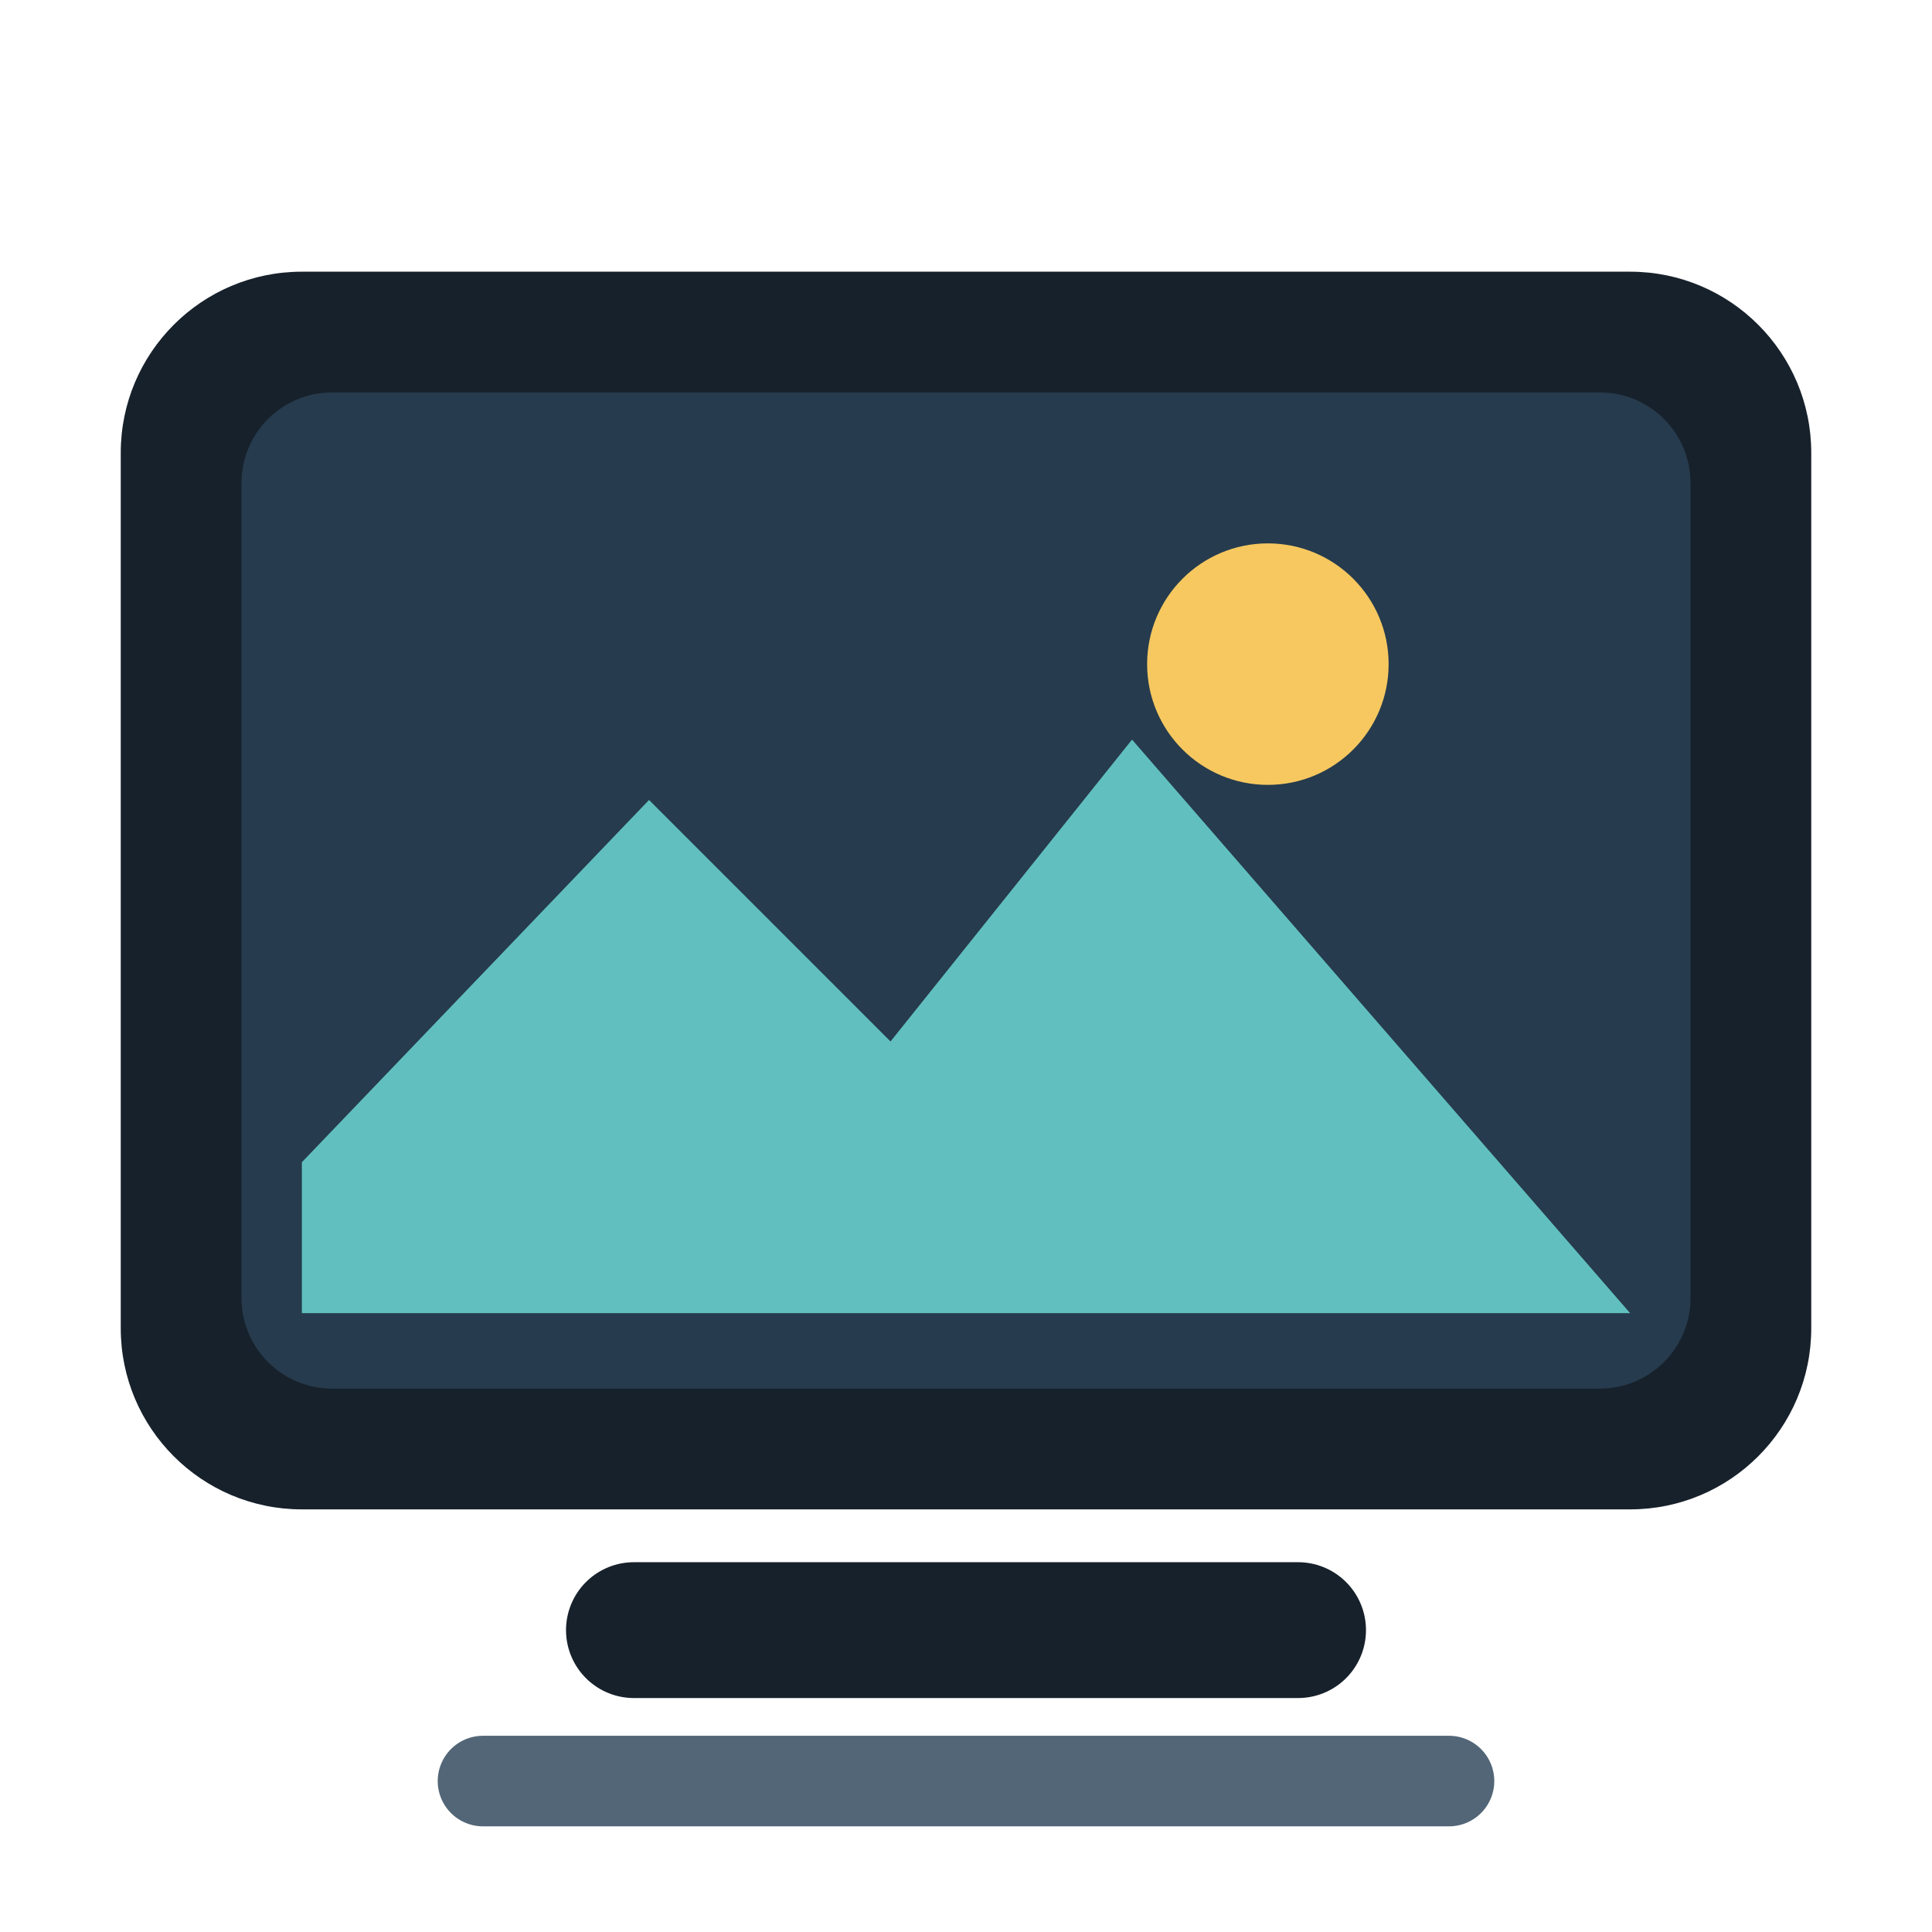
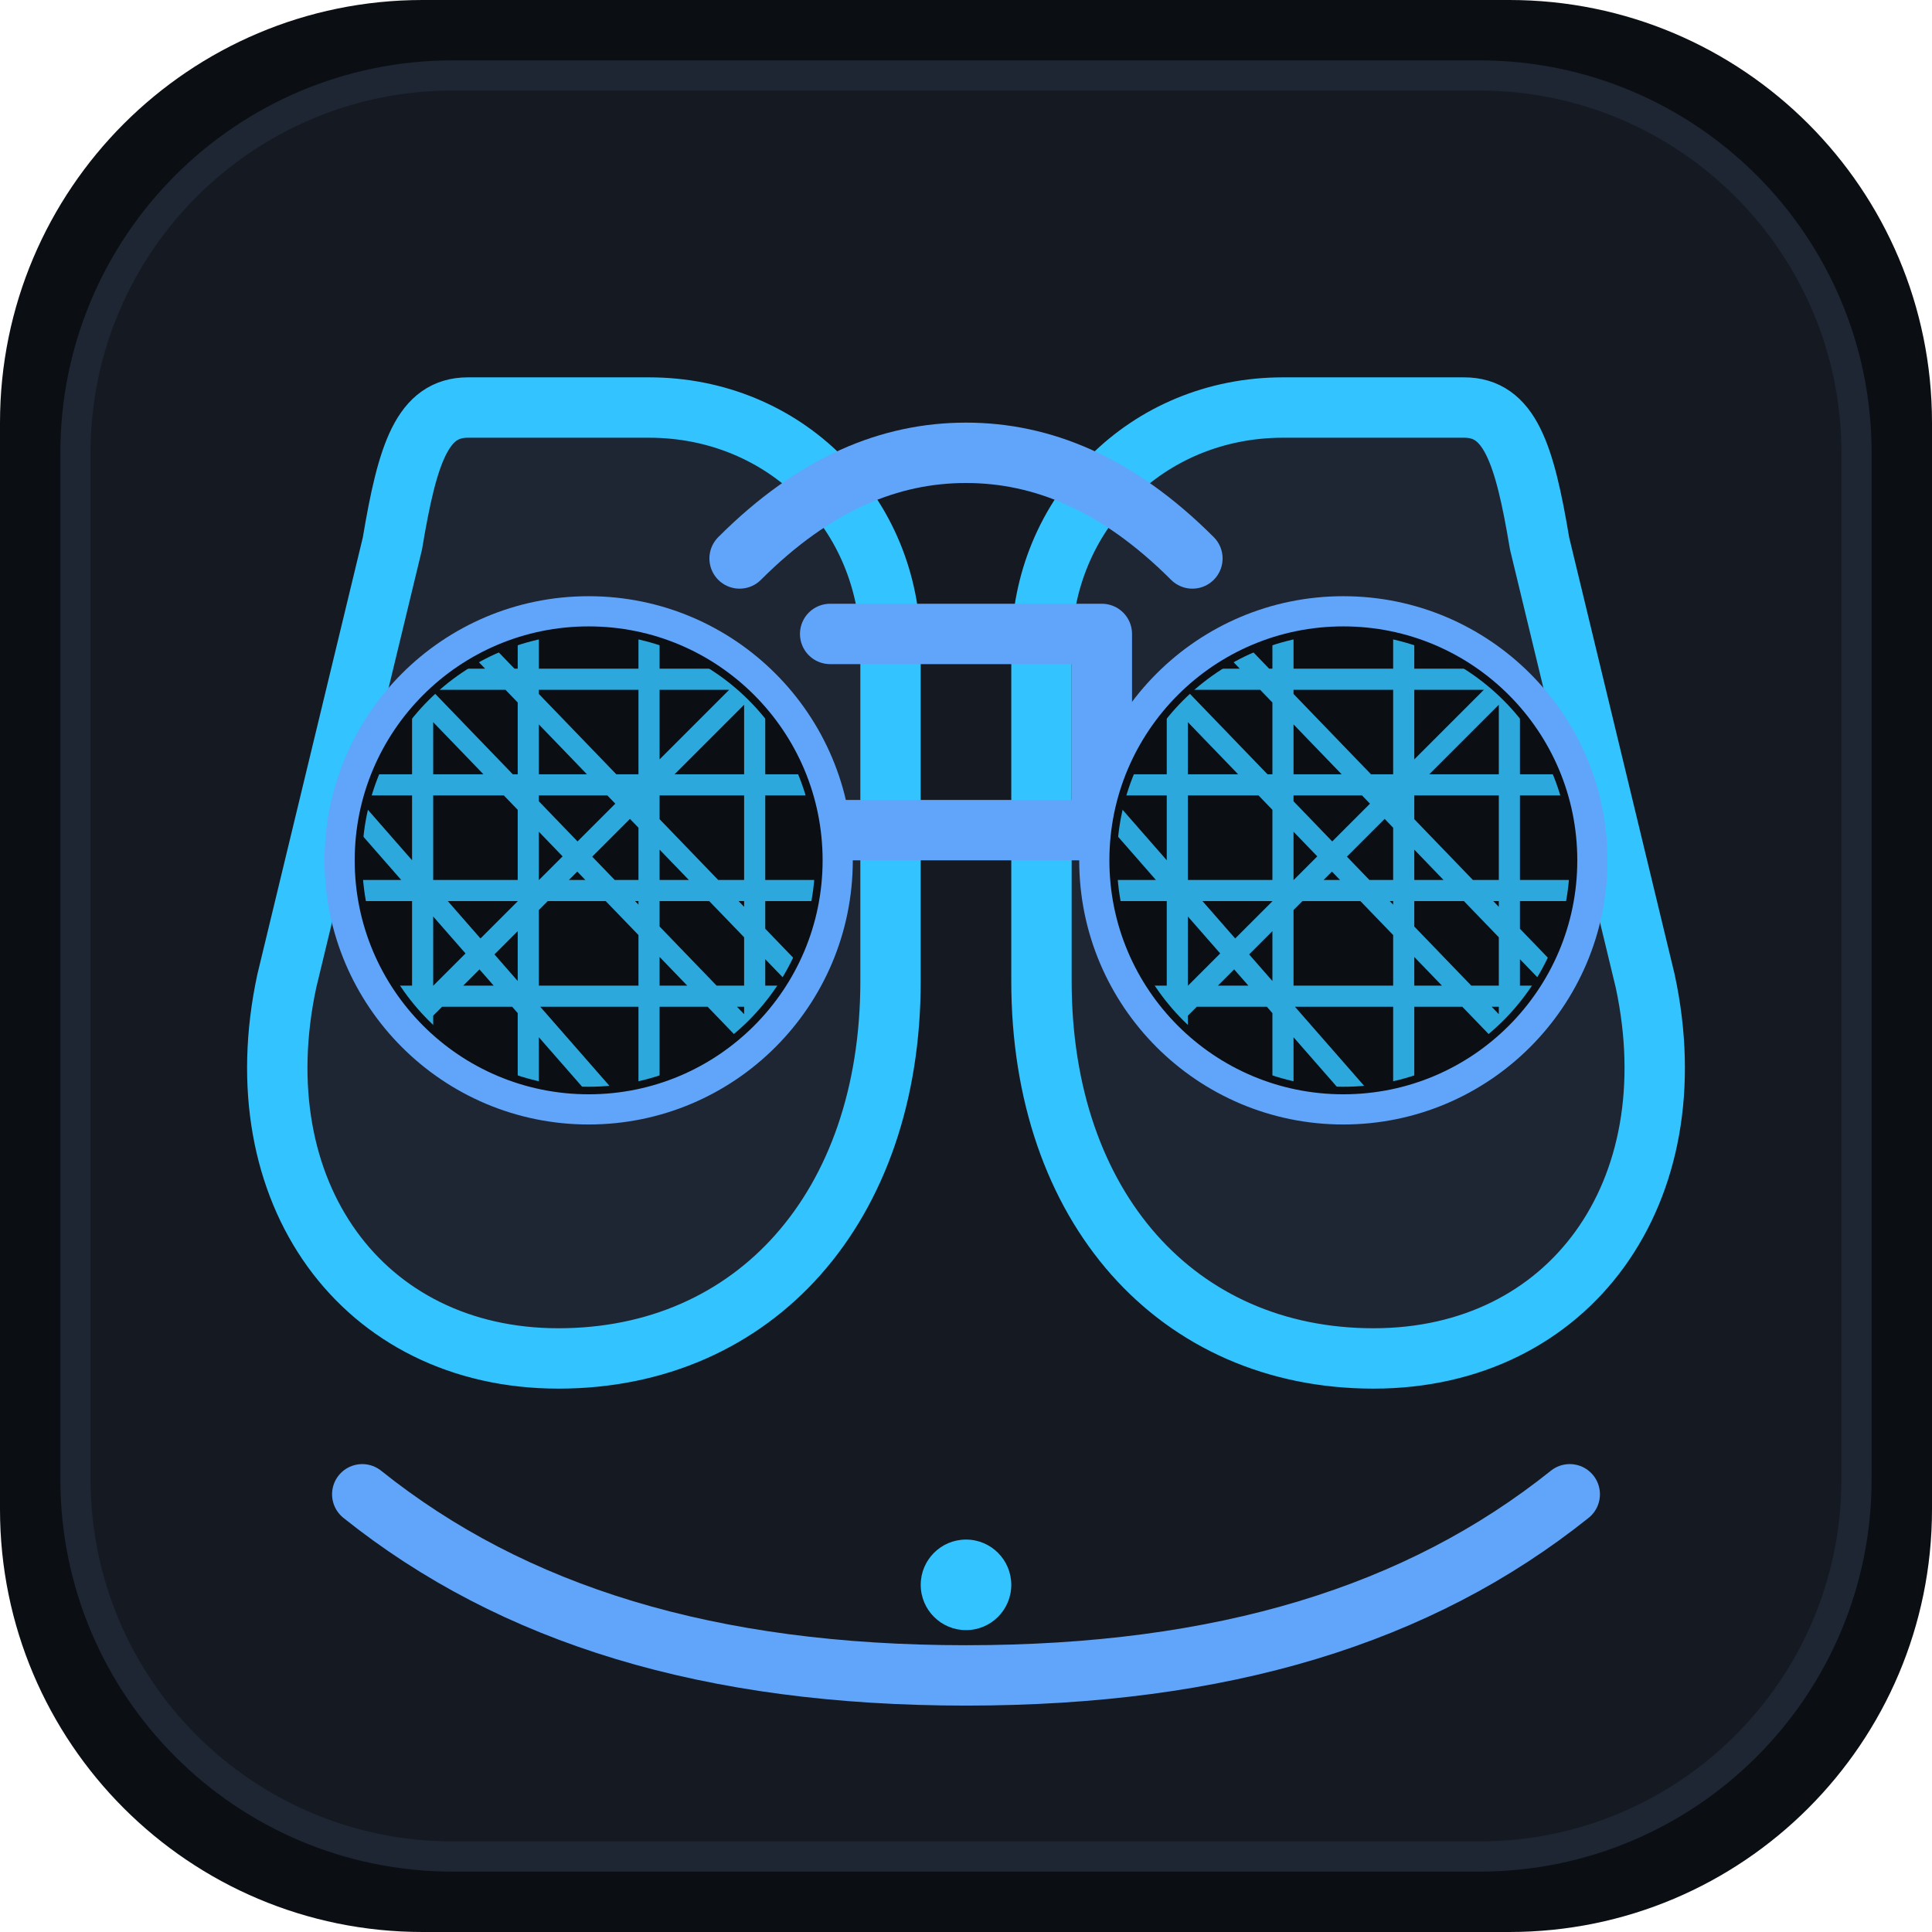
- <svg xmlns="http://www.w3.org/2000/svg" width="128" height="128" viewBox="0 0 128 128">
-   <rect x="8" y="18" width="112" height="82" rx="12" fill="#17212b" />
-   <rect x="16" y="26" width="96" height="66" rx="6" fill="#263b4d" />
-   <path d="M20 77 43 53l16 16 16-20 33 38H20z" fill="#61c0bf" />
-   <circle cx="84" cy="44" r="8" fill="#f6c85f" />
-   <path d="M42 108h44" stroke="#17212b" stroke-width="9" stroke-linecap="round" />
-   <path d="M32 118h64" stroke="#526677" stroke-width="6" stroke-linecap="round" />
+ <svg xmlns="http://www.w3.org/2000/svg" width="128" height="128" viewBox="0 0 128 128" role="img" aria-label="CaptureViewer binocular-net mark">
+   <defs>
+     <clipPath id="left-lens">
+       <circle cx="39" cy="57" r="15" />
+     </clipPath>
+     <clipPath id="right-lens">
+       <circle cx="89" cy="57" r="15" />
+     </clipPath>
+   </defs>
+   <rect width="128" height="128" rx="28" fill="#0B0F14" />
+   <rect x="5" y="5" width="118" height="118" rx="25" fill="#151A22" stroke="#1E2633" stroke-width="2" />
+   <path d="M31 27h12c9 0 16 7 16 16v22c0 15-9 25-22 25S16 79 19 65l7-29c1-6 2-9 5-9Z" fill="#1E2633" stroke="#33C3FF" stroke-width="4" stroke-linejoin="round" />
+   <path d="M97 27H85c-9 0-16 7-16 16v22c0 15 9 25 22 25s21-11 18-25l-7-29c-1-6-2-9-5-9Z" fill="#1E2633" stroke="#33C3FF" stroke-width="4" stroke-linejoin="round" />
+   <path d="M49 37c5-5 10-7 15-7s10 2 15 7M55 42h18v13H55" fill="none" stroke="#60A5FA" stroke-width="4" stroke-linecap="round" stroke-linejoin="round" />
+   <circle cx="39" cy="57" r="16.5" fill="#0B0F14" stroke="#60A5FA" stroke-width="2" />
+   <circle cx="89" cy="57" r="16.5" fill="#0B0F14" stroke="#60A5FA" stroke-width="2" />
+   <g clip-path="url(#left-lens)" fill="none" stroke="#33C3FF" stroke-width="1.4" opacity="0.85">
+     <path d="M22 45h34M21 52h36M21 59h36M22 66h34M28 39v36M35 40v34M43 40v34M50 42v30M25 43l27 28M22 52l21 24M28 39l27 28M52 43 25 70" />
+   </g>
+   <g clip-path="url(#right-lens)" fill="none" stroke="#33C3FF" stroke-width="1.4" opacity="0.85">
+     <path d="M72 45h34M71 52h36M71 59h36M72 66h34M78 39v36M85 40v34M93 40v34M100 42v30M75 43l27 28M72 52l21 24M78 39l27 28M102 43 75 70" />
+   </g>
+   <path d="M24 99c10 8 23 12 40 12s30-4 40-12" fill="none" stroke="#60A5FA" stroke-width="4" stroke-linecap="round" />
+   <circle cx="64" cy="105" r="3" fill="#33C3FF" />
</svg>
